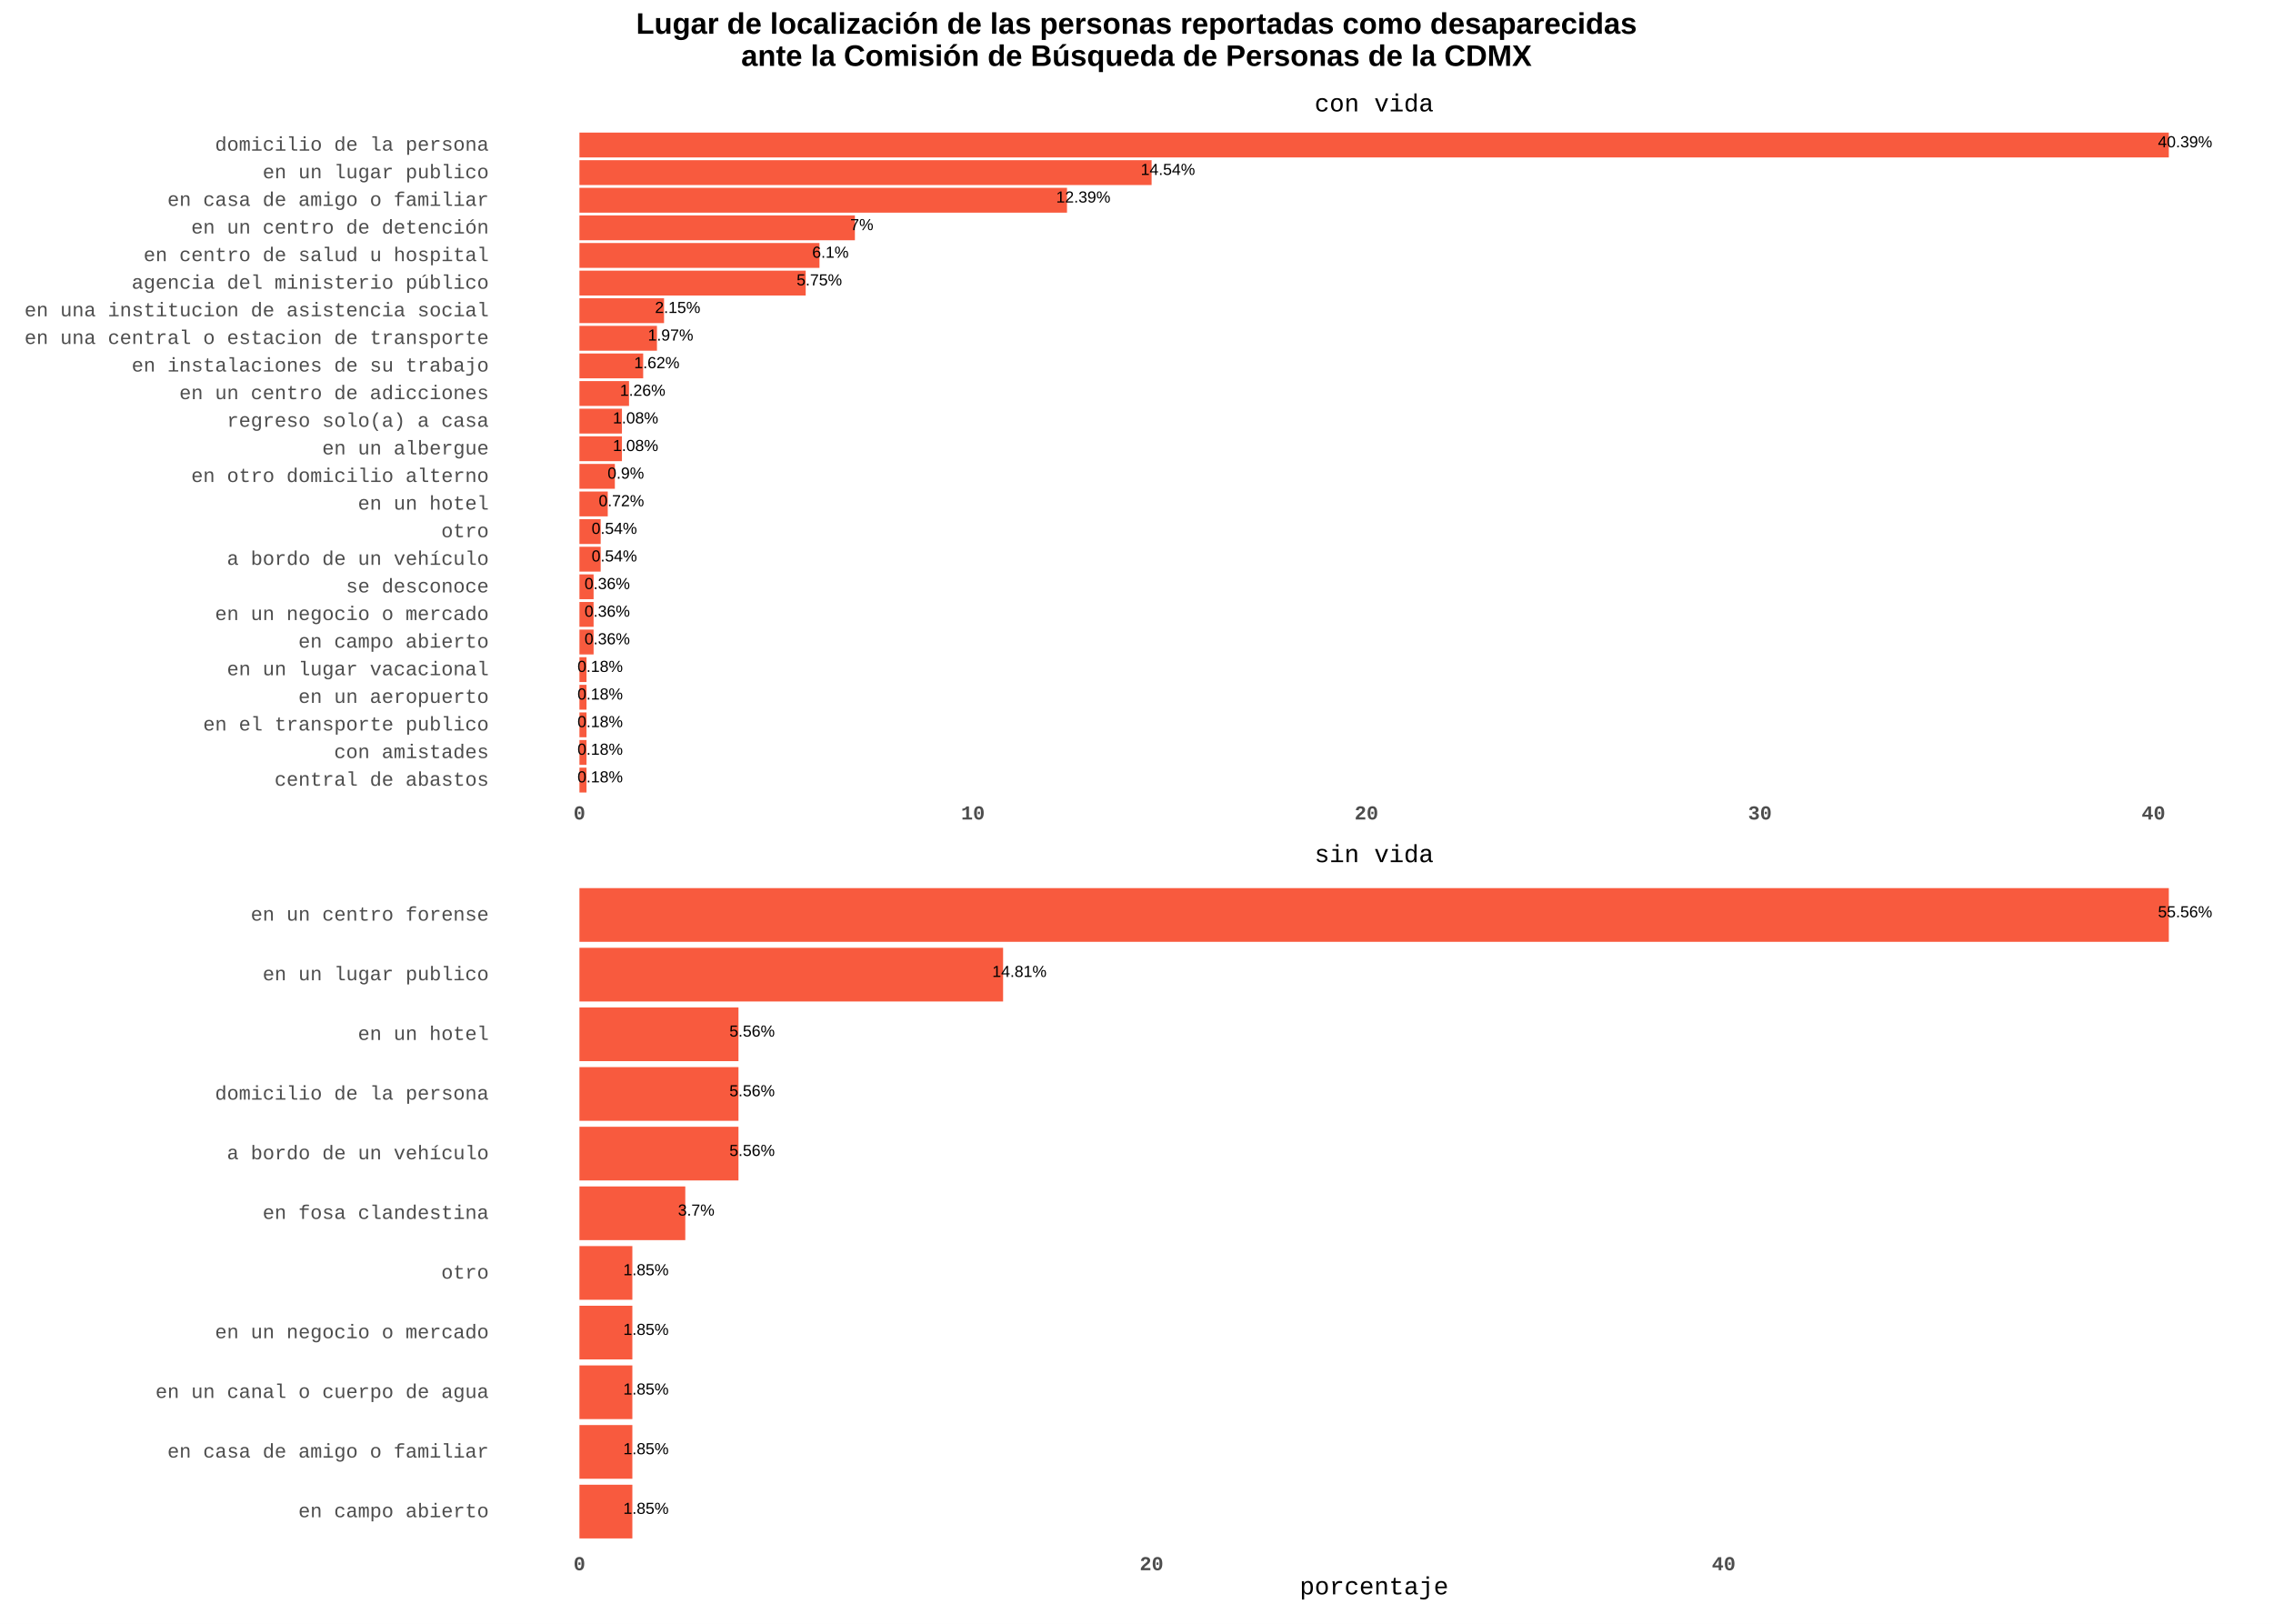
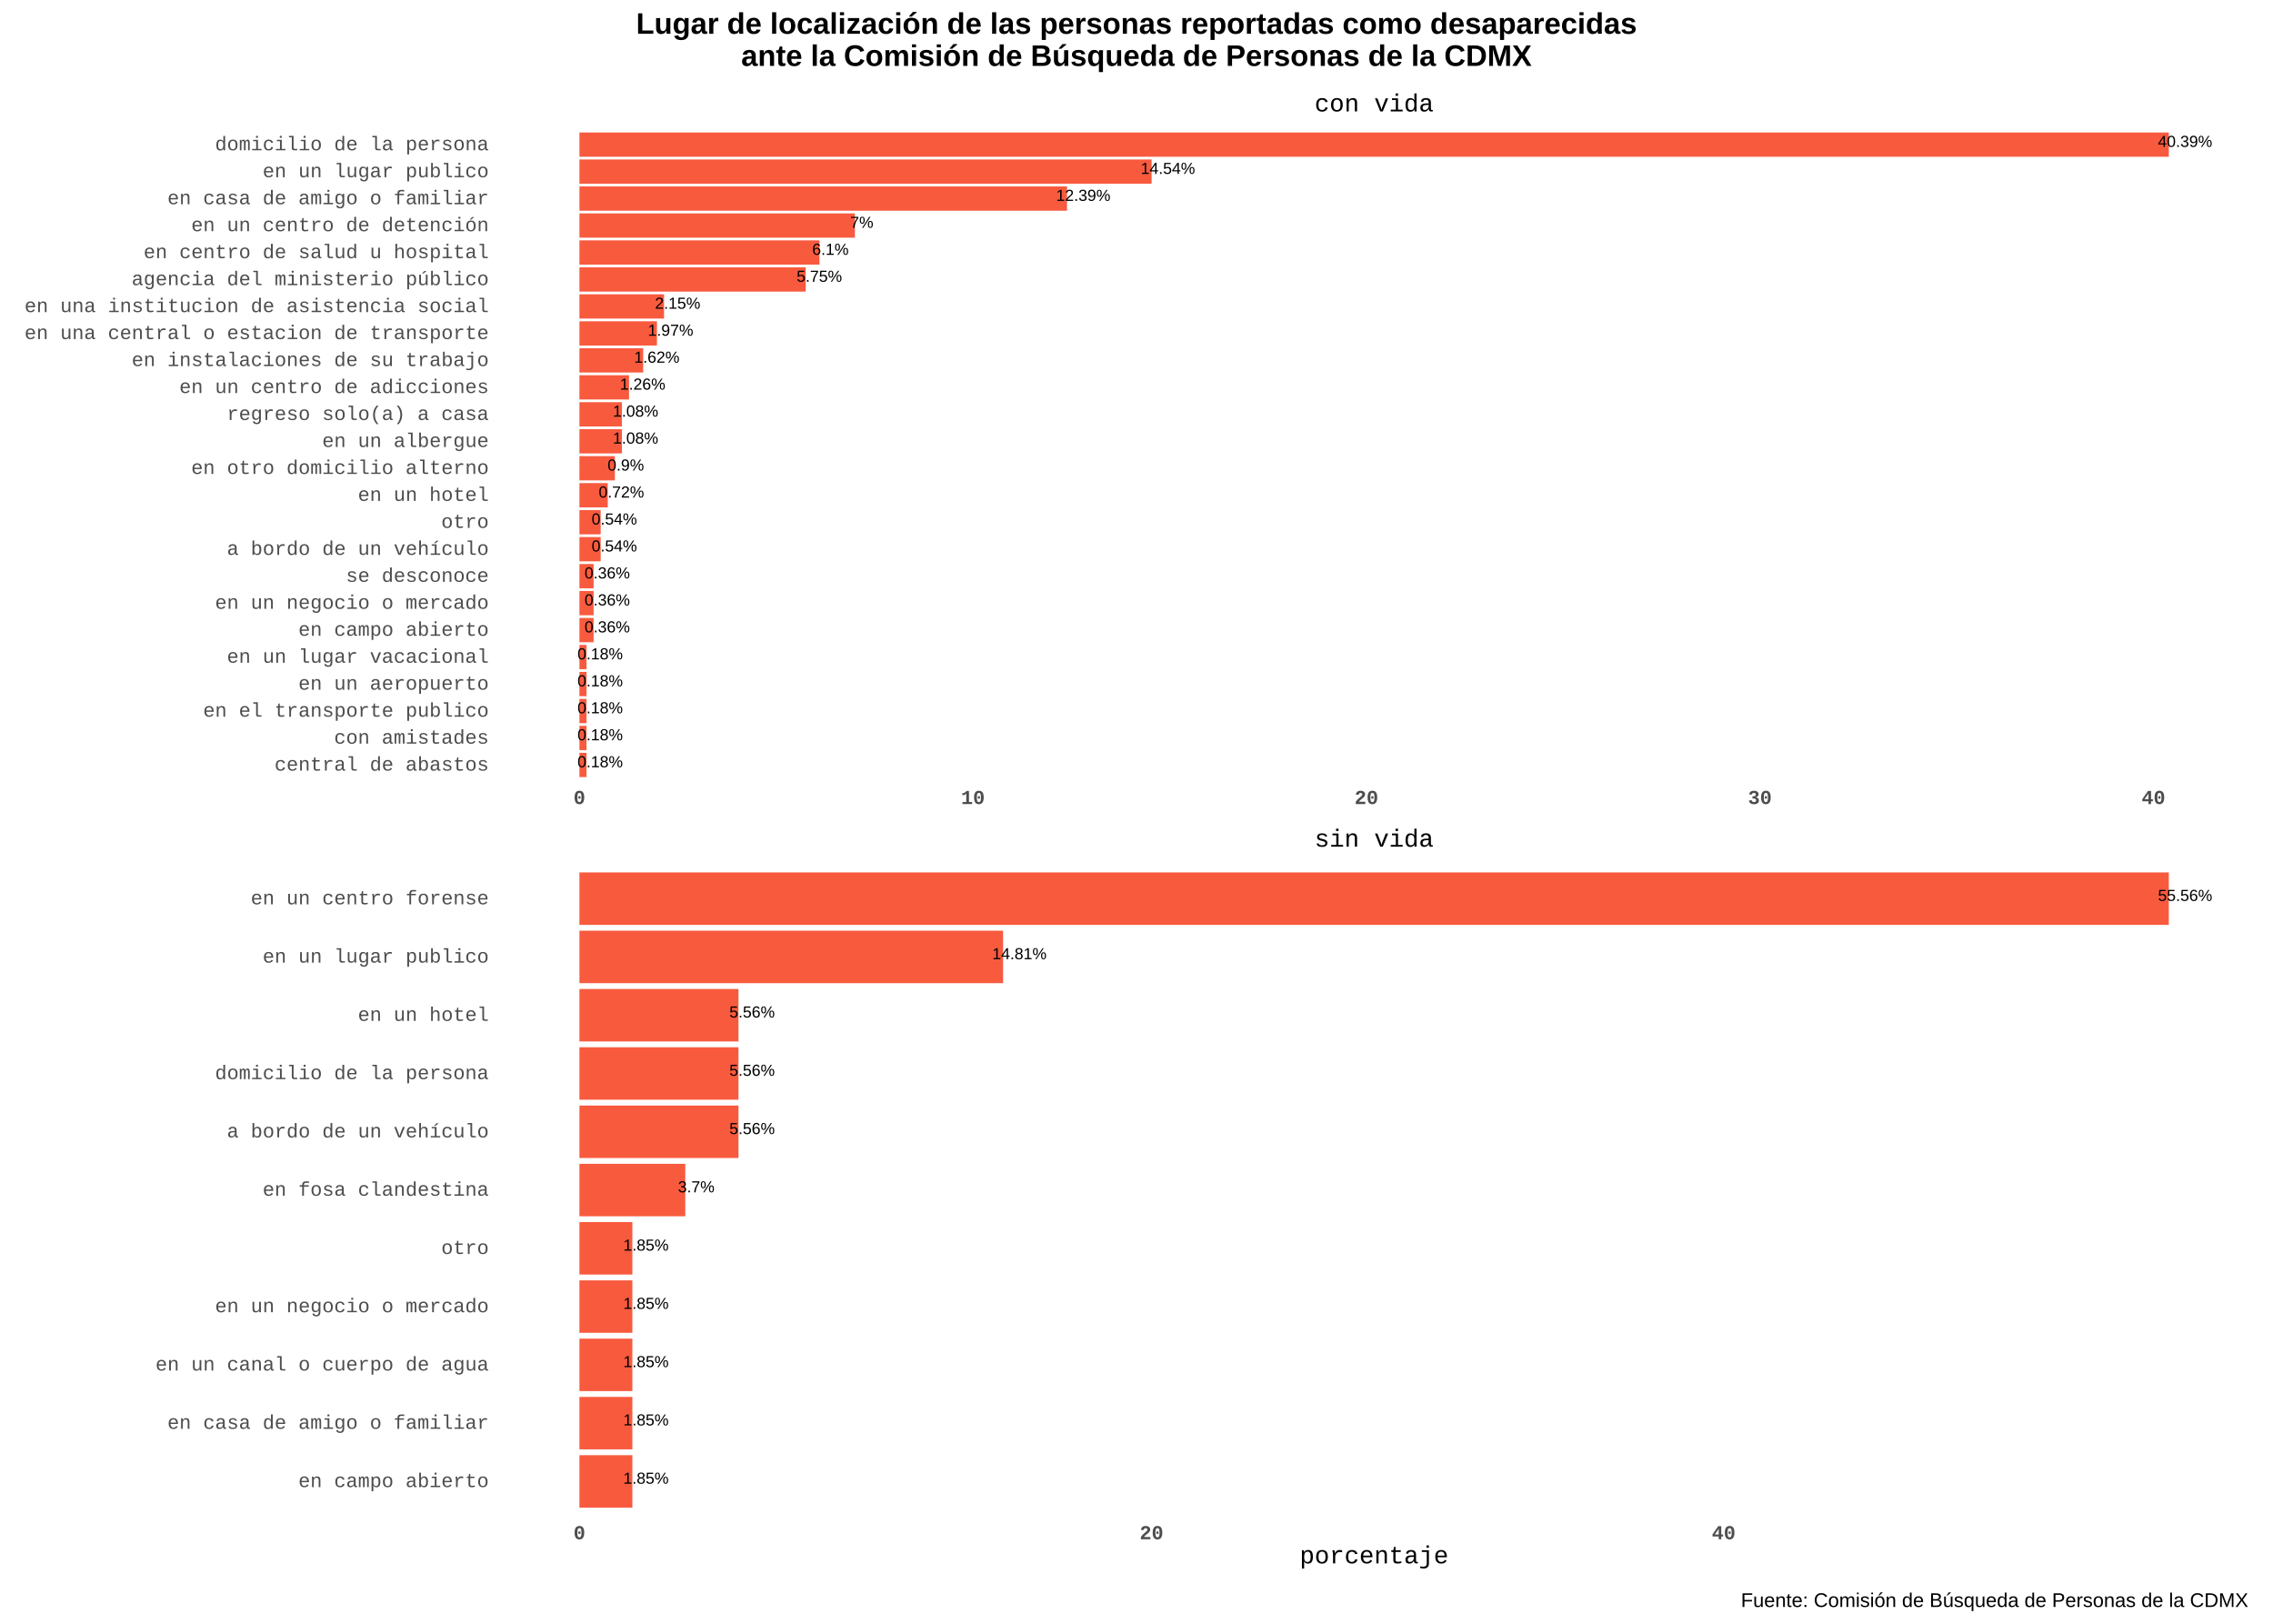
<svg xmlns="http://www.w3.org/2000/svg" class="svglite" width="1008.00pt" height="720.00pt" viewBox="0 0 1008.00 720.00">
  <defs>
    <style type="text/css">
    .svglite line, .svglite polyline, .svglite polygon, .svglite path, .svglite rect, .svglite circle {
      fill: none;
      stroke: #000000;
      stroke-linecap: round;
      stroke-linejoin: round;
      stroke-miterlimit: 10.00;
    }
  </style>
  </defs>
  <rect width="100%" height="100%" style="stroke: none; fill: none;" />
  <defs>
    <clipPath id="cpMC4wMHwxMDA4LjAwfDAuMDB8NzIwLjAw">
      <rect x="0.00" y="0.00" width="1008.00" height="720.00" />
    </clipPath>
  </defs>
  <g clip-path="url(#cpMC4wMHwxMDA4LjAwfDAuMDB8NzIwLjAw)">
-     <rect x="0.00" y="0" width="1008.00" height="720.00" style="stroke-width: 1.07; stroke: #FFFFFF; fill: #FFFFFF;" />
+     <rect x="0.00" y="0.00" width="1008.00" height="720.00" style="stroke-width: 1.07; stroke: #FFFFFF; fill: #FFFFFF;" />
  </g>
  <defs>
-     <clipPath id="cpNS40OHwxMDAyLjUyfDM3LjYzfDM3MC41Mg==">
-       <rect x="5.48" y="37.63" width="997.04" height="332.89" />
+     <clipPath id="cpNS40OHwxMDAyLjUyfDM3LjYzfDM2My42NQ==">
+       <rect x="5.48" y="37.63" width="997.04" height="326.02" />
    </clipPath>
  </defs>
-   <g clip-path="url(#cpNS40OHwxMDAyLjUyfDM3LjYzfDM3MC41Mg==)">
+   <g clip-path="url(#cpNS40OHwxMDAyLjUyfDM3LjYzfDM2My42NQ==)">
</g>
  <g clip-path="url(#cpMC4wMHwxMDA4LjAwfDAuMDB8NzIwLjAw)">
</g>
  <defs>
-     <clipPath id="cpMjIxLjcyfDk5Ny4wNHw1Ni45NXwzNTMuMjQ=">
-       <rect x="221.72" y="56.95" width="775.32" height="296.29" />
+     <clipPath id="cpMjIxLjcyfDk5Ny4wNHw1Ni45NXwzNDYuMzc=">
+       <rect x="221.72" y="56.95" width="775.32" height="289.42" />
    </clipPath>
  </defs>
-   <g clip-path="url(#cpMjIxLjcyfDk5Ny4wNHw1Ni45NXwzNTMuMjQ=)">
-     <rect x="256.96" y="242.44" width="9.42" height="11.02" style="stroke-width: 1.07; stroke: none; stroke-linecap: square; stroke-linejoin: miter; fill: #F85A3E;" />
-     <rect x="256.96" y="120.01" width="100.34" height="11.02" style="stroke-width: 1.07; stroke: none; stroke-linecap: square; stroke-linejoin: miter; fill: #F85A3E;" />
-     <rect x="256.96" y="340.39" width="3.14" height="11.02" style="stroke-width: 1.07; stroke: none; stroke-linecap: square; stroke-linejoin: miter; fill: #F85A3E;" />
-     <rect x="256.96" y="328.14" width="3.14" height="11.02" style="stroke-width: 1.07; stroke: none; stroke-linecap: square; stroke-linejoin: miter; fill: #F85A3E;" />
-     <rect x="256.96" y="58.79" width="704.84" height="11.02" style="stroke-width: 1.07; stroke: none; stroke-linecap: square; stroke-linejoin: miter; fill: #F85A3E;" />
-     <rect x="256.96" y="279.17" width="6.28" height="11.02" style="stroke-width: 1.07; stroke: none; stroke-linecap: square; stroke-linejoin: miter; fill: #F85A3E;" />
-     <rect x="256.96" y="83.28" width="216.22" height="11.02" style="stroke-width: 1.07; stroke: none; stroke-linecap: square; stroke-linejoin: miter; fill: #F85A3E;" />
-     <rect x="256.96" y="107.76" width="106.45" height="11.02" style="stroke-width: 1.07; stroke: none; stroke-linecap: square; stroke-linejoin: miter; fill: #F85A3E;" />
-     <rect x="256.96" y="315.90" width="3.14" height="11.02" style="stroke-width: 1.07; stroke: none; stroke-linecap: square; stroke-linejoin: miter; fill: #F85A3E;" />
-     <rect x="256.96" y="156.74" width="28.27" height="11.02" style="stroke-width: 1.07; stroke: none; stroke-linecap: square; stroke-linejoin: miter; fill: #F85A3E;" />
-     <rect x="256.96" y="205.71" width="15.71" height="11.02" style="stroke-width: 1.07; stroke: none; stroke-linecap: square; stroke-linejoin: miter; fill: #F85A3E;" />
-     <rect x="256.96" y="303.66" width="3.14" height="11.02" style="stroke-width: 1.07; stroke: none; stroke-linecap: square; stroke-linejoin: miter; fill: #F85A3E;" />
-     <rect x="256.96" y="193.47" width="18.85" height="11.02" style="stroke-width: 1.07; stroke: none; stroke-linecap: square; stroke-linejoin: miter; fill: #F85A3E;" />
-     <rect x="256.96" y="168.98" width="21.99" height="11.02" style="stroke-width: 1.07; stroke: none; stroke-linecap: square; stroke-linejoin: miter; fill: #F85A3E;" />
-     <rect x="256.96" y="95.52" width="122.16" height="11.02" style="stroke-width: 1.07; stroke: none; stroke-linecap: square; stroke-linejoin: miter; fill: #F85A3E;" />
-     <rect x="256.96" y="217.95" width="12.56" height="11.02" style="stroke-width: 1.07; stroke: none; stroke-linecap: square; stroke-linejoin: miter; fill: #F85A3E;" />
-     <rect x="256.96" y="71.03" width="253.74" height="11.02" style="stroke-width: 1.07; stroke: none; stroke-linecap: square; stroke-linejoin: miter; fill: #F85A3E;" />
-     <rect x="256.96" y="291.41" width="3.14" height="11.02" style="stroke-width: 1.07; stroke: none; stroke-linecap: square; stroke-linejoin: miter; fill: #F85A3E;" />
-     <rect x="256.96" y="266.93" width="6.28" height="11.02" style="stroke-width: 1.07; stroke: none; stroke-linecap: square; stroke-linejoin: miter; fill: #F85A3E;" />
-     <rect x="256.96" y="144.49" width="34.38" height="11.02" style="stroke-width: 1.07; stroke: none; stroke-linecap: square; stroke-linejoin: miter; fill: #F85A3E;" />
-     <rect x="256.96" y="132.25" width="37.52" height="11.02" style="stroke-width: 1.07; stroke: none; stroke-linecap: square; stroke-linejoin: miter; fill: #F85A3E;" />
-     <rect x="256.96" y="230.20" width="9.42" height="11.02" style="stroke-width: 1.07; stroke: none; stroke-linecap: square; stroke-linejoin: miter; fill: #F85A3E;" />
-     <rect x="256.96" y="181.22" width="18.85" height="11.02" style="stroke-width: 1.07; stroke: none; stroke-linecap: square; stroke-linejoin: miter; fill: #F85A3E;" />
-     <rect x="256.96" y="254.68" width="6.28" height="11.02" style="stroke-width: 1.07; stroke: none; stroke-linecap: square; stroke-linejoin: miter; fill: #F85A3E;" />
-     <text x="262.35" y="248.97" style="font-size: 7.11px; font-family: Arial;" textLength="20.15px" lengthAdjust="spacingAndGlyphs">0.54%</text>
-     <text x="353.27" y="126.54" style="font-size: 7.11px; font-family: Arial;" textLength="20.15px" lengthAdjust="spacingAndGlyphs">5.75%</text>
-     <text x="256.07" y="346.92" style="font-size: 7.11px; font-family: Arial;" textLength="20.15px" lengthAdjust="spacingAndGlyphs">0.18%</text>
-     <text x="256.07" y="334.67" style="font-size: 7.11px; font-family: Arial;" textLength="20.15px" lengthAdjust="spacingAndGlyphs">0.18%</text>
-     <text x="956.98" y="65.32" style="font-size: 7.11px; font-family: Arial;" textLength="24.11px" lengthAdjust="spacingAndGlyphs">40.39%</text>
-     <text x="259.21" y="285.70" style="font-size: 7.11px; font-family: Arial;" textLength="20.15px" lengthAdjust="spacingAndGlyphs">0.36%</text>
-     <text x="468.35" y="89.81" style="font-size: 7.11px; font-family: Arial;" textLength="24.11px" lengthAdjust="spacingAndGlyphs">12.39%</text>
-     <text x="360.17" y="114.29" style="font-size: 7.11px; font-family: Arial;" textLength="16.20px" lengthAdjust="spacingAndGlyphs">6.1%</text>
-     <text x="256.07" y="322.43" style="font-size: 7.11px; font-family: Arial;" textLength="20.15px" lengthAdjust="spacingAndGlyphs">0.18%</text>
-     <text x="281.20" y="163.27" style="font-size: 7.11px; font-family: Arial;" textLength="20.15px" lengthAdjust="spacingAndGlyphs">1.62%</text>
-     <text x="269.42" y="212.24" style="font-size: 7.11px; font-family: Arial;" textLength="16.20px" lengthAdjust="spacingAndGlyphs">0.9%</text>
-     <text x="256.07" y="310.19" style="font-size: 7.11px; font-family: Arial;" textLength="20.15px" lengthAdjust="spacingAndGlyphs">0.18%</text>
-     <text x="271.78" y="200.00" style="font-size: 7.11px; font-family: Arial;" textLength="20.15px" lengthAdjust="spacingAndGlyphs">1.08%</text>
-     <text x="274.92" y="175.51" style="font-size: 7.11px; font-family: Arial;" textLength="20.15px" lengthAdjust="spacingAndGlyphs">1.26%</text>
-     <text x="377.06" y="102.05" style="font-size: 7.11px; font-family: Arial;" textLength="10.27px" lengthAdjust="spacingAndGlyphs">7%</text>
-     <text x="265.49" y="224.48" style="font-size: 7.11px; font-family: Arial;" textLength="20.15px" lengthAdjust="spacingAndGlyphs">0.72%</text>
-     <text x="505.87" y="77.56" style="font-size: 7.11px; font-family: Arial;" textLength="24.11px" lengthAdjust="spacingAndGlyphs">14.54%</text>
-     <text x="256.07" y="297.94" style="font-size: 7.11px; font-family: Arial;" textLength="20.15px" lengthAdjust="spacingAndGlyphs">0.18%</text>
-     <text x="259.21" y="273.46" style="font-size: 7.11px; font-family: Arial;" textLength="20.15px" lengthAdjust="spacingAndGlyphs">0.36%</text>
-     <text x="287.31" y="151.02" style="font-size: 7.11px; font-family: Arial;" textLength="20.15px" lengthAdjust="spacingAndGlyphs">1.97%</text>
-     <text x="290.45" y="138.78" style="font-size: 7.11px; font-family: Arial;" textLength="20.15px" lengthAdjust="spacingAndGlyphs">2.15%</text>
-     <text x="262.35" y="236.73" style="font-size: 7.11px; font-family: Arial;" textLength="20.15px" lengthAdjust="spacingAndGlyphs">0.54%</text>
-     <text x="271.78" y="187.75" style="font-size: 7.11px; font-family: Arial;" textLength="20.15px" lengthAdjust="spacingAndGlyphs">1.08%</text>
-     <text x="259.21" y="261.21" style="font-size: 7.11px; font-family: Arial;" textLength="20.15px" lengthAdjust="spacingAndGlyphs">0.36%</text>
+   <g clip-path="url(#cpMjIxLjcyfDk5Ny4wNHw1Ni45NXwzNDYuMzc=)">
+     <rect x="256.96" y="238.14" width="9.42" height="10.76" style="stroke-width: 1.07; stroke: none; stroke-linecap: square; stroke-linejoin: miter; fill: #F85A3E;" />
+     <rect x="256.96" y="118.54" width="100.34" height="10.76" style="stroke-width: 1.07; stroke: none; stroke-linecap: square; stroke-linejoin: miter; fill: #F85A3E;" />
+     <rect x="256.96" y="333.81" width="3.14" height="10.76" style="stroke-width: 1.07; stroke: none; stroke-linecap: square; stroke-linejoin: miter; fill: #F85A3E;" />
+     <rect x="256.96" y="321.86" width="3.14" height="10.76" style="stroke-width: 1.07; stroke: none; stroke-linecap: square; stroke-linejoin: miter; fill: #F85A3E;" />
+     <rect x="256.96" y="58.75" width="704.84" height="10.76" style="stroke-width: 1.07; stroke: none; stroke-linecap: square; stroke-linejoin: miter; fill: #F85A3E;" />
+     <rect x="256.96" y="274.02" width="6.28" height="10.76" style="stroke-width: 1.07; stroke: none; stroke-linecap: square; stroke-linejoin: miter; fill: #F85A3E;" />
+     <rect x="256.96" y="82.67" width="216.22" height="10.76" style="stroke-width: 1.07; stroke: none; stroke-linecap: square; stroke-linejoin: miter; fill: #F85A3E;" />
+     <rect x="256.96" y="106.58" width="106.45" height="10.76" style="stroke-width: 1.07; stroke: none; stroke-linecap: square; stroke-linejoin: miter; fill: #F85A3E;" />
+     <rect x="256.96" y="309.90" width="3.14" height="10.76" style="stroke-width: 1.07; stroke: none; stroke-linecap: square; stroke-linejoin: miter; fill: #F85A3E;" />
+     <rect x="256.96" y="154.42" width="28.27" height="10.76" style="stroke-width: 1.07; stroke: none; stroke-linecap: square; stroke-linejoin: miter; fill: #F85A3E;" />
+     <rect x="256.96" y="202.26" width="15.71" height="10.76" style="stroke-width: 1.07; stroke: none; stroke-linecap: square; stroke-linejoin: miter; fill: #F85A3E;" />
+     <rect x="256.96" y="297.94" width="3.14" height="10.76" style="stroke-width: 1.07; stroke: none; stroke-linecap: square; stroke-linejoin: miter; fill: #F85A3E;" />
+     <rect x="256.96" y="190.30" width="18.85" height="10.76" style="stroke-width: 1.07; stroke: none; stroke-linecap: square; stroke-linejoin: miter; fill: #F85A3E;" />
+     <rect x="256.96" y="166.38" width="21.99" height="10.76" style="stroke-width: 1.07; stroke: none; stroke-linecap: square; stroke-linejoin: miter; fill: #F85A3E;" />
+     <rect x="256.96" y="94.63" width="122.16" height="10.76" style="stroke-width: 1.07; stroke: none; stroke-linecap: square; stroke-linejoin: miter; fill: #F85A3E;" />
+     <rect x="256.96" y="214.22" width="12.56" height="10.76" style="stroke-width: 1.07; stroke: none; stroke-linecap: square; stroke-linejoin: miter; fill: #F85A3E;" />
+     <rect x="256.96" y="70.71" width="253.74" height="10.76" style="stroke-width: 1.07; stroke: none; stroke-linecap: square; stroke-linejoin: miter; fill: #F85A3E;" />
+     <rect x="256.96" y="285.98" width="3.14" height="10.76" style="stroke-width: 1.07; stroke: none; stroke-linecap: square; stroke-linejoin: miter; fill: #F85A3E;" />
+     <rect x="256.96" y="262.06" width="6.28" height="10.76" style="stroke-width: 1.07; stroke: none; stroke-linecap: square; stroke-linejoin: miter; fill: #F85A3E;" />
+     <rect x="256.96" y="142.46" width="34.38" height="10.76" style="stroke-width: 1.07; stroke: none; stroke-linecap: square; stroke-linejoin: miter; fill: #F85A3E;" />
+     <rect x="256.96" y="130.50" width="37.52" height="10.76" style="stroke-width: 1.07; stroke: none; stroke-linecap: square; stroke-linejoin: miter; fill: #F85A3E;" />
+     <rect x="256.96" y="226.18" width="9.42" height="10.76" style="stroke-width: 1.07; stroke: none; stroke-linecap: square; stroke-linejoin: miter; fill: #F85A3E;" />
+     <rect x="256.96" y="178.34" width="18.85" height="10.76" style="stroke-width: 1.07; stroke: none; stroke-linecap: square; stroke-linejoin: miter; fill: #F85A3E;" />
+     <rect x="256.96" y="250.10" width="6.28" height="10.76" style="stroke-width: 1.07; stroke: none; stroke-linecap: square; stroke-linejoin: miter; fill: #F85A3E;" />
+     <text x="262.35" y="244.54" style="font-size: 7.11px; font-family: Arial;" textLength="20.15px" lengthAdjust="spacingAndGlyphs">0.54%</text>
+     <text x="353.27" y="124.95" style="font-size: 7.11px; font-family: Arial;" textLength="20.15px" lengthAdjust="spacingAndGlyphs">5.75%</text>
+     <text x="256.07" y="340.22" style="font-size: 7.11px; font-family: Arial;" textLength="20.15px" lengthAdjust="spacingAndGlyphs">0.18%</text>
+     <text x="256.07" y="328.26" style="font-size: 7.11px; font-family: Arial;" textLength="20.15px" lengthAdjust="spacingAndGlyphs">0.18%</text>
+     <text x="956.98" y="65.15" style="font-size: 7.11px; font-family: Arial;" textLength="24.11px" lengthAdjust="spacingAndGlyphs">40.39%</text>
+     <text x="259.21" y="280.42" style="font-size: 7.11px; font-family: Arial;" textLength="20.15px" lengthAdjust="spacingAndGlyphs">0.36%</text>
+     <text x="468.35" y="89.07" style="font-size: 7.11px; font-family: Arial;" textLength="24.11px" lengthAdjust="spacingAndGlyphs">12.39%</text>
+     <text x="360.17" y="112.99" style="font-size: 7.11px; font-family: Arial;" textLength="16.20px" lengthAdjust="spacingAndGlyphs">6.1%</text>
+     <text x="256.07" y="316.30" style="font-size: 7.11px; font-family: Arial;" textLength="20.15px" lengthAdjust="spacingAndGlyphs">0.18%</text>
+     <text x="281.20" y="160.83" style="font-size: 7.11px; font-family: Arial;" textLength="20.15px" lengthAdjust="spacingAndGlyphs">1.62%</text>
+     <text x="269.42" y="208.66" style="font-size: 7.11px; font-family: Arial;" textLength="16.20px" lengthAdjust="spacingAndGlyphs">0.9%</text>
+     <text x="256.07" y="304.34" style="font-size: 7.11px; font-family: Arial;" textLength="20.15px" lengthAdjust="spacingAndGlyphs">0.18%</text>
+     <text x="271.78" y="196.70" style="font-size: 7.11px; font-family: Arial;" textLength="20.15px" lengthAdjust="spacingAndGlyphs">1.08%</text>
+     <text x="274.92" y="172.78" style="font-size: 7.11px; font-family: Arial;" textLength="20.15px" lengthAdjust="spacingAndGlyphs">1.26%</text>
+     <text x="377.06" y="101.03" style="font-size: 7.11px; font-family: Arial;" textLength="10.27px" lengthAdjust="spacingAndGlyphs">7%</text>
+     <text x="265.49" y="220.62" style="font-size: 7.11px; font-family: Arial;" textLength="20.15px" lengthAdjust="spacingAndGlyphs">0.72%</text>
+     <text x="505.87" y="77.11" style="font-size: 7.11px; font-family: Arial;" textLength="24.11px" lengthAdjust="spacingAndGlyphs">14.54%</text>
+     <text x="256.07" y="292.38" style="font-size: 7.11px; font-family: Arial;" textLength="20.15px" lengthAdjust="spacingAndGlyphs">0.18%</text>
+     <text x="259.21" y="268.46" style="font-size: 7.11px; font-family: Arial;" textLength="20.15px" lengthAdjust="spacingAndGlyphs">0.36%</text>
+     <text x="287.31" y="148.87" style="font-size: 7.11px; font-family: Arial;" textLength="20.15px" lengthAdjust="spacingAndGlyphs">1.97%</text>
+     <text x="290.45" y="136.91" style="font-size: 7.11px; font-family: Arial;" textLength="20.15px" lengthAdjust="spacingAndGlyphs">2.15%</text>
+     <text x="262.35" y="232.58" style="font-size: 7.11px; font-family: Arial;" textLength="20.15px" lengthAdjust="spacingAndGlyphs">0.54%</text>
+     <text x="271.78" y="184.74" style="font-size: 7.11px; font-family: Arial;" textLength="20.15px" lengthAdjust="spacingAndGlyphs">1.08%</text>
+     <text x="259.21" y="256.50" style="font-size: 7.11px; font-family: Arial;" textLength="20.15px" lengthAdjust="spacingAndGlyphs">0.36%</text>
  </g>
  <g clip-path="url(#cpMC4wMHwxMDA4LjAwfDAuMDB8NzIwLjAw)">
-     <text x="216.79" y="348.41" text-anchor="end" style="font-size: 8.80px; fill: #4D4D4D; font-family: Courier New;" textLength="95.00px" lengthAdjust="spacingAndGlyphs">central de abastos</text>
-     <text x="216.79" y="336.16" text-anchor="end" style="font-size: 8.80px; fill: #4D4D4D; font-family: Courier New;" textLength="68.61px" lengthAdjust="spacingAndGlyphs">con amistades</text>
-     <text x="216.79" y="323.92" text-anchor="end" style="font-size: 8.80px; fill: #4D4D4D; font-family: Courier New;" textLength="126.66px" lengthAdjust="spacingAndGlyphs">en el transporte publico</text>
-     <text x="216.79" y="311.68" text-anchor="end" style="font-size: 8.80px; fill: #4D4D4D; font-family: Courier New;" textLength="84.44px" lengthAdjust="spacingAndGlyphs">en un aeropuerto</text>
-     <text x="216.79" y="299.43" text-anchor="end" style="font-size: 8.80px; fill: #4D4D4D; font-family: Courier New;" textLength="116.11px" lengthAdjust="spacingAndGlyphs">en un lugar vacacional</text>
-     <text x="216.79" y="287.19" text-anchor="end" style="font-size: 8.80px; fill: #4D4D4D; font-family: Courier New;" textLength="84.44px" lengthAdjust="spacingAndGlyphs">en campo abierto</text>
-     <text x="216.79" y="274.95" text-anchor="end" style="font-size: 8.80px; fill: #4D4D4D; font-family: Courier New;" textLength="121.38px" lengthAdjust="spacingAndGlyphs">en un negocio o mercado</text>
-     <text x="216.79" y="262.70" text-anchor="end" style="font-size: 8.80px; fill: #4D4D4D; font-family: Courier New;" textLength="63.33px" lengthAdjust="spacingAndGlyphs">se desconoce</text>
-     <text x="216.79" y="250.46" text-anchor="end" style="font-size: 8.80px; fill: #4D4D4D; font-family: Courier New;" textLength="116.11px" lengthAdjust="spacingAndGlyphs">a bordo de un vehículo</text>
-     <text x="216.79" y="238.22" text-anchor="end" style="font-size: 8.80px; fill: #4D4D4D; font-family: Courier New;" textLength="21.11px" lengthAdjust="spacingAndGlyphs">otro</text>
-     <text x="216.79" y="225.97" text-anchor="end" style="font-size: 8.80px; fill: #4D4D4D; font-family: Courier New;" textLength="58.05px" lengthAdjust="spacingAndGlyphs">en un hotel</text>
-     <text x="216.79" y="213.73" text-anchor="end" style="font-size: 8.80px; fill: #4D4D4D; font-family: Courier New;" textLength="131.94px" lengthAdjust="spacingAndGlyphs">en otro domicilio alterno</text>
-     <text x="216.79" y="201.49" text-anchor="end" style="font-size: 8.80px; fill: #4D4D4D; font-family: Courier New;" textLength="73.89px" lengthAdjust="spacingAndGlyphs">en un albergue</text>
-     <text x="216.79" y="189.24" text-anchor="end" style="font-size: 8.80px; fill: #4D4D4D; font-family: Courier New;" textLength="116.11px" lengthAdjust="spacingAndGlyphs">regreso solo(a) a casa</text>
-     <text x="216.79" y="177.00" text-anchor="end" style="font-size: 8.80px; fill: #4D4D4D; font-family: Courier New;" textLength="137.22px" lengthAdjust="spacingAndGlyphs">en un centro de adicciones</text>
-     <text x="216.79" y="164.76" text-anchor="end" style="font-size: 8.80px; fill: #4D4D4D; font-family: Courier New;" textLength="158.33px" lengthAdjust="spacingAndGlyphs">en instalaciones de su trabajo</text>
-     <text x="216.79" y="152.52" text-anchor="end" style="font-size: 8.80px; fill: #4D4D4D; font-family: Courier New;" textLength="205.83px" lengthAdjust="spacingAndGlyphs">en una central o estacion de transporte</text>
-     <text x="216.79" y="140.27" text-anchor="end" style="font-size: 8.80px; fill: #4D4D4D; font-family: Courier New;" textLength="205.83px" lengthAdjust="spacingAndGlyphs">en una institucion de asistencia social</text>
-     <text x="216.79" y="128.03" text-anchor="end" style="font-size: 8.80px; fill: #4D4D4D; font-family: Courier New;" textLength="158.33px" lengthAdjust="spacingAndGlyphs">agencia del ministerio público</text>
-     <text x="216.79" y="115.79" text-anchor="end" style="font-size: 8.80px; fill: #4D4D4D; font-family: Courier New;" textLength="153.05px" lengthAdjust="spacingAndGlyphs">en centro de salud u hospital</text>
-     <text x="216.79" y="103.54" text-anchor="end" style="font-size: 8.80px; fill: #4D4D4D; font-family: Courier New;" textLength="131.94px" lengthAdjust="spacingAndGlyphs">en un centro de detención</text>
-     <text x="216.79" y="91.30" text-anchor="end" style="font-size: 8.80px; fill: #4D4D4D; font-family: Courier New;" textLength="142.50px" lengthAdjust="spacingAndGlyphs">en casa de amigo o familiar</text>
-     <text x="216.79" y="79.06" text-anchor="end" style="font-size: 8.80px; fill: #4D4D4D; font-family: Courier New;" textLength="100.27px" lengthAdjust="spacingAndGlyphs">en un lugar publico</text>
-     <text x="216.79" y="66.81" text-anchor="end" style="font-size: 8.80px; fill: #4D4D4D; font-family: Courier New;" textLength="121.38px" lengthAdjust="spacingAndGlyphs">domicilio de la persona</text>
-     <text x="256.96" y="363.39" text-anchor="middle" style="font-size: 8.80px; font-weight: bold; fill: #4D4D4D; font-family: Courier New;" textLength="5.28px" lengthAdjust="spacingAndGlyphs">0</text>
-     <text x="431.47" y="363.39" text-anchor="middle" style="font-size: 8.80px; font-weight: bold; fill: #4D4D4D; font-family: Courier New;" textLength="10.56px" lengthAdjust="spacingAndGlyphs">10</text>
-     <text x="605.98" y="363.39" text-anchor="middle" style="font-size: 8.80px; font-weight: bold; fill: #4D4D4D; font-family: Courier New;" textLength="10.56px" lengthAdjust="spacingAndGlyphs">20</text>
-     <text x="780.48" y="363.39" text-anchor="middle" style="font-size: 8.80px; font-weight: bold; fill: #4D4D4D; font-family: Courier New;" textLength="10.56px" lengthAdjust="spacingAndGlyphs">30</text>
-     <text x="954.99" y="363.39" text-anchor="middle" style="font-size: 8.80px; font-weight: bold; fill: #4D4D4D; font-family: Courier New;" textLength="10.56px" lengthAdjust="spacingAndGlyphs">40</text>
+     <text x="216.79" y="341.71" text-anchor="end" style="font-size: 8.80px; fill: #4D4D4D; font-family: Courier New;" textLength="95.00px" lengthAdjust="spacingAndGlyphs">central de abastos</text>
+     <text x="216.79" y="329.75" text-anchor="end" style="font-size: 8.80px; fill: #4D4D4D; font-family: Courier New;" textLength="68.61px" lengthAdjust="spacingAndGlyphs">con amistades</text>
+     <text x="216.79" y="317.79" text-anchor="end" style="font-size: 8.80px; fill: #4D4D4D; font-family: Courier New;" textLength="126.66px" lengthAdjust="spacingAndGlyphs">en el transporte publico</text>
+     <text x="216.79" y="305.83" text-anchor="end" style="font-size: 8.80px; fill: #4D4D4D; font-family: Courier New;" textLength="84.44px" lengthAdjust="spacingAndGlyphs">en un aeropuerto</text>
+     <text x="216.79" y="293.87" text-anchor="end" style="font-size: 8.80px; fill: #4D4D4D; font-family: Courier New;" textLength="116.11px" lengthAdjust="spacingAndGlyphs">en un lugar vacacional</text>
+     <text x="216.79" y="281.91" text-anchor="end" style="font-size: 8.80px; fill: #4D4D4D; font-family: Courier New;" textLength="84.44px" lengthAdjust="spacingAndGlyphs">en campo abierto</text>
+     <text x="216.79" y="269.95" text-anchor="end" style="font-size: 8.80px; fill: #4D4D4D; font-family: Courier New;" textLength="121.38px" lengthAdjust="spacingAndGlyphs">en un negocio o mercado</text>
+     <text x="216.79" y="257.99" text-anchor="end" style="font-size: 8.80px; fill: #4D4D4D; font-family: Courier New;" textLength="63.33px" lengthAdjust="spacingAndGlyphs">se desconoce</text>
+     <text x="216.79" y="246.03" text-anchor="end" style="font-size: 8.80px; fill: #4D4D4D; font-family: Courier New;" textLength="116.11px" lengthAdjust="spacingAndGlyphs">a bordo de un vehículo</text>
+     <text x="216.79" y="234.07" text-anchor="end" style="font-size: 8.80px; fill: #4D4D4D; font-family: Courier New;" textLength="21.11px" lengthAdjust="spacingAndGlyphs">otro</text>
+     <text x="216.79" y="222.11" text-anchor="end" style="font-size: 8.80px; fill: #4D4D4D; font-family: Courier New;" textLength="58.05px" lengthAdjust="spacingAndGlyphs">en un hotel</text>
+     <text x="216.79" y="210.16" text-anchor="end" style="font-size: 8.80px; fill: #4D4D4D; font-family: Courier New;" textLength="131.94px" lengthAdjust="spacingAndGlyphs">en otro domicilio alterno</text>
+     <text x="216.79" y="198.20" text-anchor="end" style="font-size: 8.80px; fill: #4D4D4D; font-family: Courier New;" textLength="73.89px" lengthAdjust="spacingAndGlyphs">en un albergue</text>
+     <text x="216.79" y="186.24" text-anchor="end" style="font-size: 8.80px; fill: #4D4D4D; font-family: Courier New;" textLength="116.11px" lengthAdjust="spacingAndGlyphs">regreso solo(a) a casa</text>
+     <text x="216.79" y="174.28" text-anchor="end" style="font-size: 8.80px; fill: #4D4D4D; font-family: Courier New;" textLength="137.22px" lengthAdjust="spacingAndGlyphs">en un centro de adicciones</text>
+     <text x="216.79" y="162.32" text-anchor="end" style="font-size: 8.80px; fill: #4D4D4D; font-family: Courier New;" textLength="158.33px" lengthAdjust="spacingAndGlyphs">en instalaciones de su trabajo</text>
+     <text x="216.79" y="150.36" text-anchor="end" style="font-size: 8.80px; fill: #4D4D4D; font-family: Courier New;" textLength="205.83px" lengthAdjust="spacingAndGlyphs">en una central o estacion de transporte</text>
+     <text x="216.79" y="138.40" text-anchor="end" style="font-size: 8.80px; fill: #4D4D4D; font-family: Courier New;" textLength="205.83px" lengthAdjust="spacingAndGlyphs">en una institucion de asistencia social</text>
+     <text x="216.79" y="126.44" text-anchor="end" style="font-size: 8.80px; fill: #4D4D4D; font-family: Courier New;" textLength="158.33px" lengthAdjust="spacingAndGlyphs">agencia del ministerio público</text>
+     <text x="216.79" y="114.48" text-anchor="end" style="font-size: 8.80px; fill: #4D4D4D; font-family: Courier New;" textLength="153.05px" lengthAdjust="spacingAndGlyphs">en centro de salud u hospital</text>
+     <text x="216.79" y="102.52" text-anchor="end" style="font-size: 8.80px; fill: #4D4D4D; font-family: Courier New;" textLength="131.94px" lengthAdjust="spacingAndGlyphs">en un centro de detención</text>
+     <text x="216.79" y="90.56" text-anchor="end" style="font-size: 8.80px; fill: #4D4D4D; font-family: Courier New;" textLength="142.50px" lengthAdjust="spacingAndGlyphs">en casa de amigo o familiar</text>
+     <text x="216.79" y="78.60" text-anchor="end" style="font-size: 8.80px; fill: #4D4D4D; font-family: Courier New;" textLength="100.27px" lengthAdjust="spacingAndGlyphs">en un lugar publico</text>
+     <text x="216.79" y="66.64" text-anchor="end" style="font-size: 8.80px; fill: #4D4D4D; font-family: Courier New;" textLength="121.38px" lengthAdjust="spacingAndGlyphs">domicilio de la persona</text>
+     <text x="256.96" y="356.52" text-anchor="middle" style="font-size: 8.80px; font-weight: bold; fill: #4D4D4D; font-family: Courier New;" textLength="5.28px" lengthAdjust="spacingAndGlyphs">0</text>
+     <text x="431.47" y="356.52" text-anchor="middle" style="font-size: 8.80px; font-weight: bold; fill: #4D4D4D; font-family: Courier New;" textLength="10.56px" lengthAdjust="spacingAndGlyphs">10</text>
+     <text x="605.98" y="356.52" text-anchor="middle" style="font-size: 8.80px; font-weight: bold; fill: #4D4D4D; font-family: Courier New;" textLength="10.56px" lengthAdjust="spacingAndGlyphs">20</text>
+     <text x="780.48" y="356.52" text-anchor="middle" style="font-size: 8.80px; font-weight: bold; fill: #4D4D4D; font-family: Courier New;" textLength="10.56px" lengthAdjust="spacingAndGlyphs">30</text>
+     <text x="954.99" y="356.52" text-anchor="middle" style="font-size: 8.80px; font-weight: bold; fill: #4D4D4D; font-family: Courier New;" textLength="10.56px" lengthAdjust="spacingAndGlyphs">40</text>
    <text x="609.38" y="49.40" text-anchor="middle" style="font-size: 11.00px; font-family: Courier New;" textLength="52.82px" lengthAdjust="spacingAndGlyphs">con vida</text>
  </g>
  <defs>
-     <clipPath id="cpNS40OHwxMDAyLjUyfDM3MC41Mnw3MTQuNTI=">
-       <rect x="5.48" y="370.52" width="997.04" height="344.00" />
+     <clipPath id="cpNS40OHwxMDAyLjUyfDM2My42NXw3MDAuNzg=">
+       <rect x="5.48" y="363.65" width="997.04" height="337.13" />
    </clipPath>
  </defs>
-   <g clip-path="url(#cpNS40OHwxMDAyLjUyfDM3MC41Mnw3MTQuNTI=)">
+   <g clip-path="url(#cpNS40OHwxMDAyLjUyfDM2My42NXw3MDAuNzg=)">
</g>
  <g clip-path="url(#cpMC4wMHwxMDA4LjAwfDAuMDB8NzIwLjAw)">
</g>
  <defs>
-     <clipPath id="cpMjIxLjcyfDk5Ny4wNHwzODkuODV8Njg2LjEz">
-       <rect x="221.72" y="389.85" width="775.32" height="296.29" />
+     <clipPath id="cpMjIxLjcyfDk5Ny4wNHwzODIuOTh8NjcyLjQw">
+       <rect x="221.72" y="382.98" width="775.32" height="289.42" />
    </clipPath>
  </defs>
-   <g clip-path="url(#cpMjIxLjcyfDk5Ny4wNHwzODkuODV8Njg2LjEz)">
-     <rect x="256.96" y="499.63" width="70.53" height="23.81" style="stroke-width: 1.07; stroke: none; stroke-linecap: square; stroke-linejoin: miter; fill: #F85A3E;" />
-     <rect x="256.96" y="473.18" width="70.53" height="23.81" style="stroke-width: 1.07; stroke: none; stroke-linecap: square; stroke-linejoin: miter; fill: #F85A3E;" />
-     <rect x="256.96" y="658.36" width="23.47" height="23.81" style="stroke-width: 1.07; stroke: none; stroke-linecap: square; stroke-linejoin: miter; fill: #F85A3E;" />
-     <rect x="256.96" y="631.90" width="23.47" height="23.81" style="stroke-width: 1.07; stroke: none; stroke-linecap: square; stroke-linejoin: miter; fill: #F85A3E;" />
-     <rect x="256.96" y="526.09" width="46.94" height="23.81" style="stroke-width: 1.07; stroke: none; stroke-linecap: square; stroke-linejoin: miter; fill: #F85A3E;" />
-     <rect x="256.96" y="605.45" width="23.47" height="23.81" style="stroke-width: 1.07; stroke: none; stroke-linecap: square; stroke-linejoin: miter; fill: #F85A3E;" />
-     <rect x="256.96" y="393.81" width="704.84" height="23.81" style="stroke-width: 1.07; stroke: none; stroke-linecap: square; stroke-linejoin: miter; fill: #F85A3E;" />
-     <rect x="256.96" y="446.72" width="70.53" height="23.81" style="stroke-width: 1.07; stroke: none; stroke-linecap: square; stroke-linejoin: miter; fill: #F85A3E;" />
-     <rect x="256.96" y="420.27" width="187.88" height="23.81" style="stroke-width: 1.07; stroke: none; stroke-linecap: square; stroke-linejoin: miter; fill: #F85A3E;" />
-     <rect x="256.96" y="578.99" width="23.47" height="23.81" style="stroke-width: 1.07; stroke: none; stroke-linecap: square; stroke-linejoin: miter; fill: #F85A3E;" />
-     <rect x="256.96" y="552.54" width="23.47" height="23.81" style="stroke-width: 1.07; stroke: none; stroke-linecap: square; stroke-linejoin: miter; fill: #F85A3E;" />
-     <text x="323.46" y="512.56" style="font-size: 7.11px; font-family: Arial;" textLength="20.15px" lengthAdjust="spacingAndGlyphs">5.56%</text>
-     <text x="323.46" y="486.10" style="font-size: 7.11px; font-family: Arial;" textLength="20.15px" lengthAdjust="spacingAndGlyphs">5.56%</text>
-     <text x="276.40" y="671.28" style="font-size: 7.11px; font-family: Arial;" textLength="20.15px" lengthAdjust="spacingAndGlyphs">1.85%</text>
-     <text x="276.40" y="644.83" style="font-size: 7.11px; font-family: Arial;" textLength="20.15px" lengthAdjust="spacingAndGlyphs">1.85%</text>
-     <text x="300.66" y="539.01" style="font-size: 7.11px; font-family: Arial;" textLength="16.20px" lengthAdjust="spacingAndGlyphs">3.7%</text>
-     <text x="276.40" y="618.37" style="font-size: 7.11px; font-family: Arial;" textLength="20.15px" lengthAdjust="spacingAndGlyphs">1.85%</text>
-     <text x="956.98" y="406.74" style="font-size: 7.11px; font-family: Arial;" textLength="24.11px" lengthAdjust="spacingAndGlyphs">55.56%</text>
-     <text x="323.46" y="459.65" style="font-size: 7.11px; font-family: Arial;" textLength="20.15px" lengthAdjust="spacingAndGlyphs">5.56%</text>
-     <text x="440.02" y="433.19" style="font-size: 7.11px; font-family: Arial;" textLength="24.11px" lengthAdjust="spacingAndGlyphs">14.81%</text>
-     <text x="276.40" y="591.92" style="font-size: 7.11px; font-family: Arial;" textLength="20.15px" lengthAdjust="spacingAndGlyphs">1.85%</text>
-     <text x="276.40" y="565.47" style="font-size: 7.11px; font-family: Arial;" textLength="20.15px" lengthAdjust="spacingAndGlyphs">1.85%</text>
+   <g clip-path="url(#cpMjIxLjcyfDk5Ny4wNHwzODIuOTh8NjcyLjQw)">
+     <rect x="256.96" y="490.22" width="70.53" height="23.26" style="stroke-width: 1.07; stroke: none; stroke-linecap: square; stroke-linejoin: miter; fill: #F85A3E;" />
+     <rect x="256.96" y="464.38" width="70.53" height="23.26" style="stroke-width: 1.07; stroke: none; stroke-linecap: square; stroke-linejoin: miter; fill: #F85A3E;" />
+     <rect x="256.96" y="645.26" width="23.47" height="23.26" style="stroke-width: 1.07; stroke: none; stroke-linecap: square; stroke-linejoin: miter; fill: #F85A3E;" />
+     <rect x="256.96" y="619.42" width="23.47" height="23.26" style="stroke-width: 1.07; stroke: none; stroke-linecap: square; stroke-linejoin: miter; fill: #F85A3E;" />
+     <rect x="256.96" y="516.06" width="46.94" height="23.26" style="stroke-width: 1.07; stroke: none; stroke-linecap: square; stroke-linejoin: miter; fill: #F85A3E;" />
+     <rect x="256.96" y="593.58" width="23.47" height="23.26" style="stroke-width: 1.07; stroke: none; stroke-linecap: square; stroke-linejoin: miter; fill: #F85A3E;" />
+     <rect x="256.96" y="386.85" width="704.84" height="23.26" style="stroke-width: 1.07; stroke: none; stroke-linecap: square; stroke-linejoin: miter; fill: #F85A3E;" />
+     <rect x="256.96" y="438.54" width="70.53" height="23.26" style="stroke-width: 1.07; stroke: none; stroke-linecap: square; stroke-linejoin: miter; fill: #F85A3E;" />
+     <rect x="256.96" y="412.69" width="187.88" height="23.26" style="stroke-width: 1.07; stroke: none; stroke-linecap: square; stroke-linejoin: miter; fill: #F85A3E;" />
+     <rect x="256.96" y="567.74" width="23.47" height="23.26" style="stroke-width: 1.07; stroke: none; stroke-linecap: square; stroke-linejoin: miter; fill: #F85A3E;" />
+     <rect x="256.96" y="541.90" width="23.47" height="23.26" style="stroke-width: 1.07; stroke: none; stroke-linecap: square; stroke-linejoin: miter; fill: #F85A3E;" />
+     <text x="323.46" y="502.87" style="font-size: 7.11px; font-family: Arial;" textLength="20.15px" lengthAdjust="spacingAndGlyphs">5.56%</text>
+     <text x="323.46" y="477.03" style="font-size: 7.11px; font-family: Arial;" textLength="20.15px" lengthAdjust="spacingAndGlyphs">5.56%</text>
+     <text x="276.40" y="657.91" style="font-size: 7.11px; font-family: Arial;" textLength="20.15px" lengthAdjust="spacingAndGlyphs">1.85%</text>
+     <text x="276.40" y="632.07" style="font-size: 7.11px; font-family: Arial;" textLength="20.15px" lengthAdjust="spacingAndGlyphs">1.85%</text>
+     <text x="300.66" y="528.71" style="font-size: 7.11px; font-family: Arial;" textLength="16.20px" lengthAdjust="spacingAndGlyphs">3.7%</text>
+     <text x="276.40" y="606.23" style="font-size: 7.11px; font-family: Arial;" textLength="20.15px" lengthAdjust="spacingAndGlyphs">1.85%</text>
+     <text x="956.98" y="399.50" style="font-size: 7.11px; font-family: Arial;" textLength="24.11px" lengthAdjust="spacingAndGlyphs">55.56%</text>
+     <text x="323.46" y="451.19" style="font-size: 7.11px; font-family: Arial;" textLength="20.15px" lengthAdjust="spacingAndGlyphs">5.56%</text>
+     <text x="440.02" y="425.34" style="font-size: 7.11px; font-family: Arial;" textLength="24.11px" lengthAdjust="spacingAndGlyphs">14.81%</text>
+     <text x="276.40" y="580.39" style="font-size: 7.11px; font-family: Arial;" textLength="20.15px" lengthAdjust="spacingAndGlyphs">1.85%</text>
+     <text x="276.40" y="554.55" style="font-size: 7.11px; font-family: Arial;" textLength="20.15px" lengthAdjust="spacingAndGlyphs">1.85%</text>
  </g>
  <g clip-path="url(#cpMC4wMHwxMDA4LjAwfDAuMDB8NzIwLjAw)">
-     <text x="216.79" y="672.77" text-anchor="end" style="font-size: 8.80px; fill: #4D4D4D; font-family: Courier New;" textLength="84.44px" lengthAdjust="spacingAndGlyphs">en campo abierto</text>
-     <text x="216.79" y="646.32" text-anchor="end" style="font-size: 8.80px; fill: #4D4D4D; font-family: Courier New;" textLength="142.50px" lengthAdjust="spacingAndGlyphs">en casa de amigo o familiar</text>
-     <text x="216.79" y="619.87" text-anchor="end" style="font-size: 8.80px; fill: #4D4D4D; font-family: Courier New;" textLength="147.77px" lengthAdjust="spacingAndGlyphs">en un canal o cuerpo de agua</text>
-     <text x="216.79" y="593.41" text-anchor="end" style="font-size: 8.80px; fill: #4D4D4D; font-family: Courier New;" textLength="121.38px" lengthAdjust="spacingAndGlyphs">en un negocio o mercado</text>
-     <text x="216.79" y="566.96" text-anchor="end" style="font-size: 8.80px; fill: #4D4D4D; font-family: Courier New;" textLength="21.11px" lengthAdjust="spacingAndGlyphs">otro</text>
-     <text x="216.79" y="540.50" text-anchor="end" style="font-size: 8.80px; fill: #4D4D4D; font-family: Courier New;" textLength="100.27px" lengthAdjust="spacingAndGlyphs">en fosa clandestina</text>
-     <text x="216.79" y="514.05" text-anchor="end" style="font-size: 8.80px; fill: #4D4D4D; font-family: Courier New;" textLength="116.11px" lengthAdjust="spacingAndGlyphs">a bordo de un vehículo</text>
-     <text x="216.79" y="487.59" text-anchor="end" style="font-size: 8.80px; fill: #4D4D4D; font-family: Courier New;" textLength="121.38px" lengthAdjust="spacingAndGlyphs">domicilio de la persona</text>
-     <text x="216.79" y="461.14" text-anchor="end" style="font-size: 8.80px; fill: #4D4D4D; font-family: Courier New;" textLength="58.05px" lengthAdjust="spacingAndGlyphs">en un hotel</text>
-     <text x="216.79" y="434.69" text-anchor="end" style="font-size: 8.80px; fill: #4D4D4D; font-family: Courier New;" textLength="100.27px" lengthAdjust="spacingAndGlyphs">en un lugar publico</text>
-     <text x="216.79" y="408.23" text-anchor="end" style="font-size: 8.80px; fill: #4D4D4D; font-family: Courier New;" textLength="105.55px" lengthAdjust="spacingAndGlyphs">en un centro forense</text>
-     <text x="256.96" y="696.28" text-anchor="middle" style="font-size: 8.80px; font-weight: bold; fill: #4D4D4D; font-family: Courier New;" textLength="5.28px" lengthAdjust="spacingAndGlyphs">0</text>
-     <text x="510.68" y="696.28" text-anchor="middle" style="font-size: 8.80px; font-weight: bold; fill: #4D4D4D; font-family: Courier New;" textLength="10.56px" lengthAdjust="spacingAndGlyphs">20</text>
-     <text x="764.40" y="696.28" text-anchor="middle" style="font-size: 8.80px; font-weight: bold; fill: #4D4D4D; font-family: Courier New;" textLength="10.56px" lengthAdjust="spacingAndGlyphs">40</text>
-     <text x="609.38" y="706.97" text-anchor="middle" style="font-size: 11.00px; font-family: Courier New;" textLength="66.02px" lengthAdjust="spacingAndGlyphs">porcentaje</text>
-     <text x="609.38" y="382.29" text-anchor="middle" style="font-size: 11.00px; font-family: Courier New;" textLength="52.82px" lengthAdjust="spacingAndGlyphs">sin vida</text>
+     <text x="216.79" y="659.41" text-anchor="end" style="font-size: 8.80px; fill: #4D4D4D; font-family: Courier New;" textLength="84.44px" lengthAdjust="spacingAndGlyphs">en campo abierto</text>
+     <text x="216.79" y="633.56" text-anchor="end" style="font-size: 8.80px; fill: #4D4D4D; font-family: Courier New;" textLength="142.50px" lengthAdjust="spacingAndGlyphs">en casa de amigo o familiar</text>
+     <text x="216.79" y="607.72" text-anchor="end" style="font-size: 8.80px; fill: #4D4D4D; font-family: Courier New;" textLength="147.77px" lengthAdjust="spacingAndGlyphs">en un canal o cuerpo de agua</text>
+     <text x="216.79" y="581.88" text-anchor="end" style="font-size: 8.80px; fill: #4D4D4D; font-family: Courier New;" textLength="121.38px" lengthAdjust="spacingAndGlyphs">en un negocio o mercado</text>
+     <text x="216.79" y="556.04" text-anchor="end" style="font-size: 8.80px; fill: #4D4D4D; font-family: Courier New;" textLength="21.11px" lengthAdjust="spacingAndGlyphs">otro</text>
+     <text x="216.79" y="530.20" text-anchor="end" style="font-size: 8.80px; fill: #4D4D4D; font-family: Courier New;" textLength="100.27px" lengthAdjust="spacingAndGlyphs">en fosa clandestina</text>
+     <text x="216.79" y="504.36" text-anchor="end" style="font-size: 8.80px; fill: #4D4D4D; font-family: Courier New;" textLength="116.11px" lengthAdjust="spacingAndGlyphs">a bordo de un vehículo</text>
+     <text x="216.79" y="478.52" text-anchor="end" style="font-size: 8.80px; fill: #4D4D4D; font-family: Courier New;" textLength="121.38px" lengthAdjust="spacingAndGlyphs">domicilio de la persona</text>
+     <text x="216.79" y="452.68" text-anchor="end" style="font-size: 8.80px; fill: #4D4D4D; font-family: Courier New;" textLength="58.05px" lengthAdjust="spacingAndGlyphs">en un hotel</text>
+     <text x="216.79" y="426.84" text-anchor="end" style="font-size: 8.80px; fill: #4D4D4D; font-family: Courier New;" textLength="100.27px" lengthAdjust="spacingAndGlyphs">en un lugar publico</text>
+     <text x="216.79" y="400.99" text-anchor="end" style="font-size: 8.80px; fill: #4D4D4D; font-family: Courier New;" textLength="105.55px" lengthAdjust="spacingAndGlyphs">en un centro forense</text>
+     <text x="256.96" y="682.54" text-anchor="middle" style="font-size: 8.80px; font-weight: bold; fill: #4D4D4D; font-family: Courier New;" textLength="5.28px" lengthAdjust="spacingAndGlyphs">0</text>
+     <text x="510.68" y="682.54" text-anchor="middle" style="font-size: 8.80px; font-weight: bold; fill: #4D4D4D; font-family: Courier New;" textLength="10.56px" lengthAdjust="spacingAndGlyphs">20</text>
+     <text x="764.40" y="682.54" text-anchor="middle" style="font-size: 8.80px; font-weight: bold; fill: #4D4D4D; font-family: Courier New;" textLength="10.56px" lengthAdjust="spacingAndGlyphs">40</text>
+     <text x="609.38" y="693.23" text-anchor="middle" style="font-size: 11.00px; font-family: Courier New;" textLength="66.02px" lengthAdjust="spacingAndGlyphs">porcentaje</text>
+     <text x="609.38" y="375.42" text-anchor="middle" style="font-size: 11.00px; font-family: Courier New;" textLength="52.82px" lengthAdjust="spacingAndGlyphs">sin vida</text>
+     <text x="997.04" y="712.57" text-anchor="end" style="font-size: 8.80px; font-family: Arial;" textLength="224.98px" lengthAdjust="spacingAndGlyphs">Fuente: Comisión de Búsqueda de Personas de la CDMX</text>
    <text x="504.00" y="14.98" text-anchor="middle" style="font-size: 13.20px; font-weight: bold; font-family: Arial;" textLength="447.19px" lengthAdjust="spacingAndGlyphs">Lugar de localización de las personas reportadas como desaparecidas </text>
    <text x="504.00" y="29.23" text-anchor="middle" style="font-size: 13.20px; font-weight: bold; font-family: Arial;" textLength="354.04px" lengthAdjust="spacingAndGlyphs"> ante la Comisión de Búsqueda de Personas de la CDMX</text>
  </g>
</svg>
